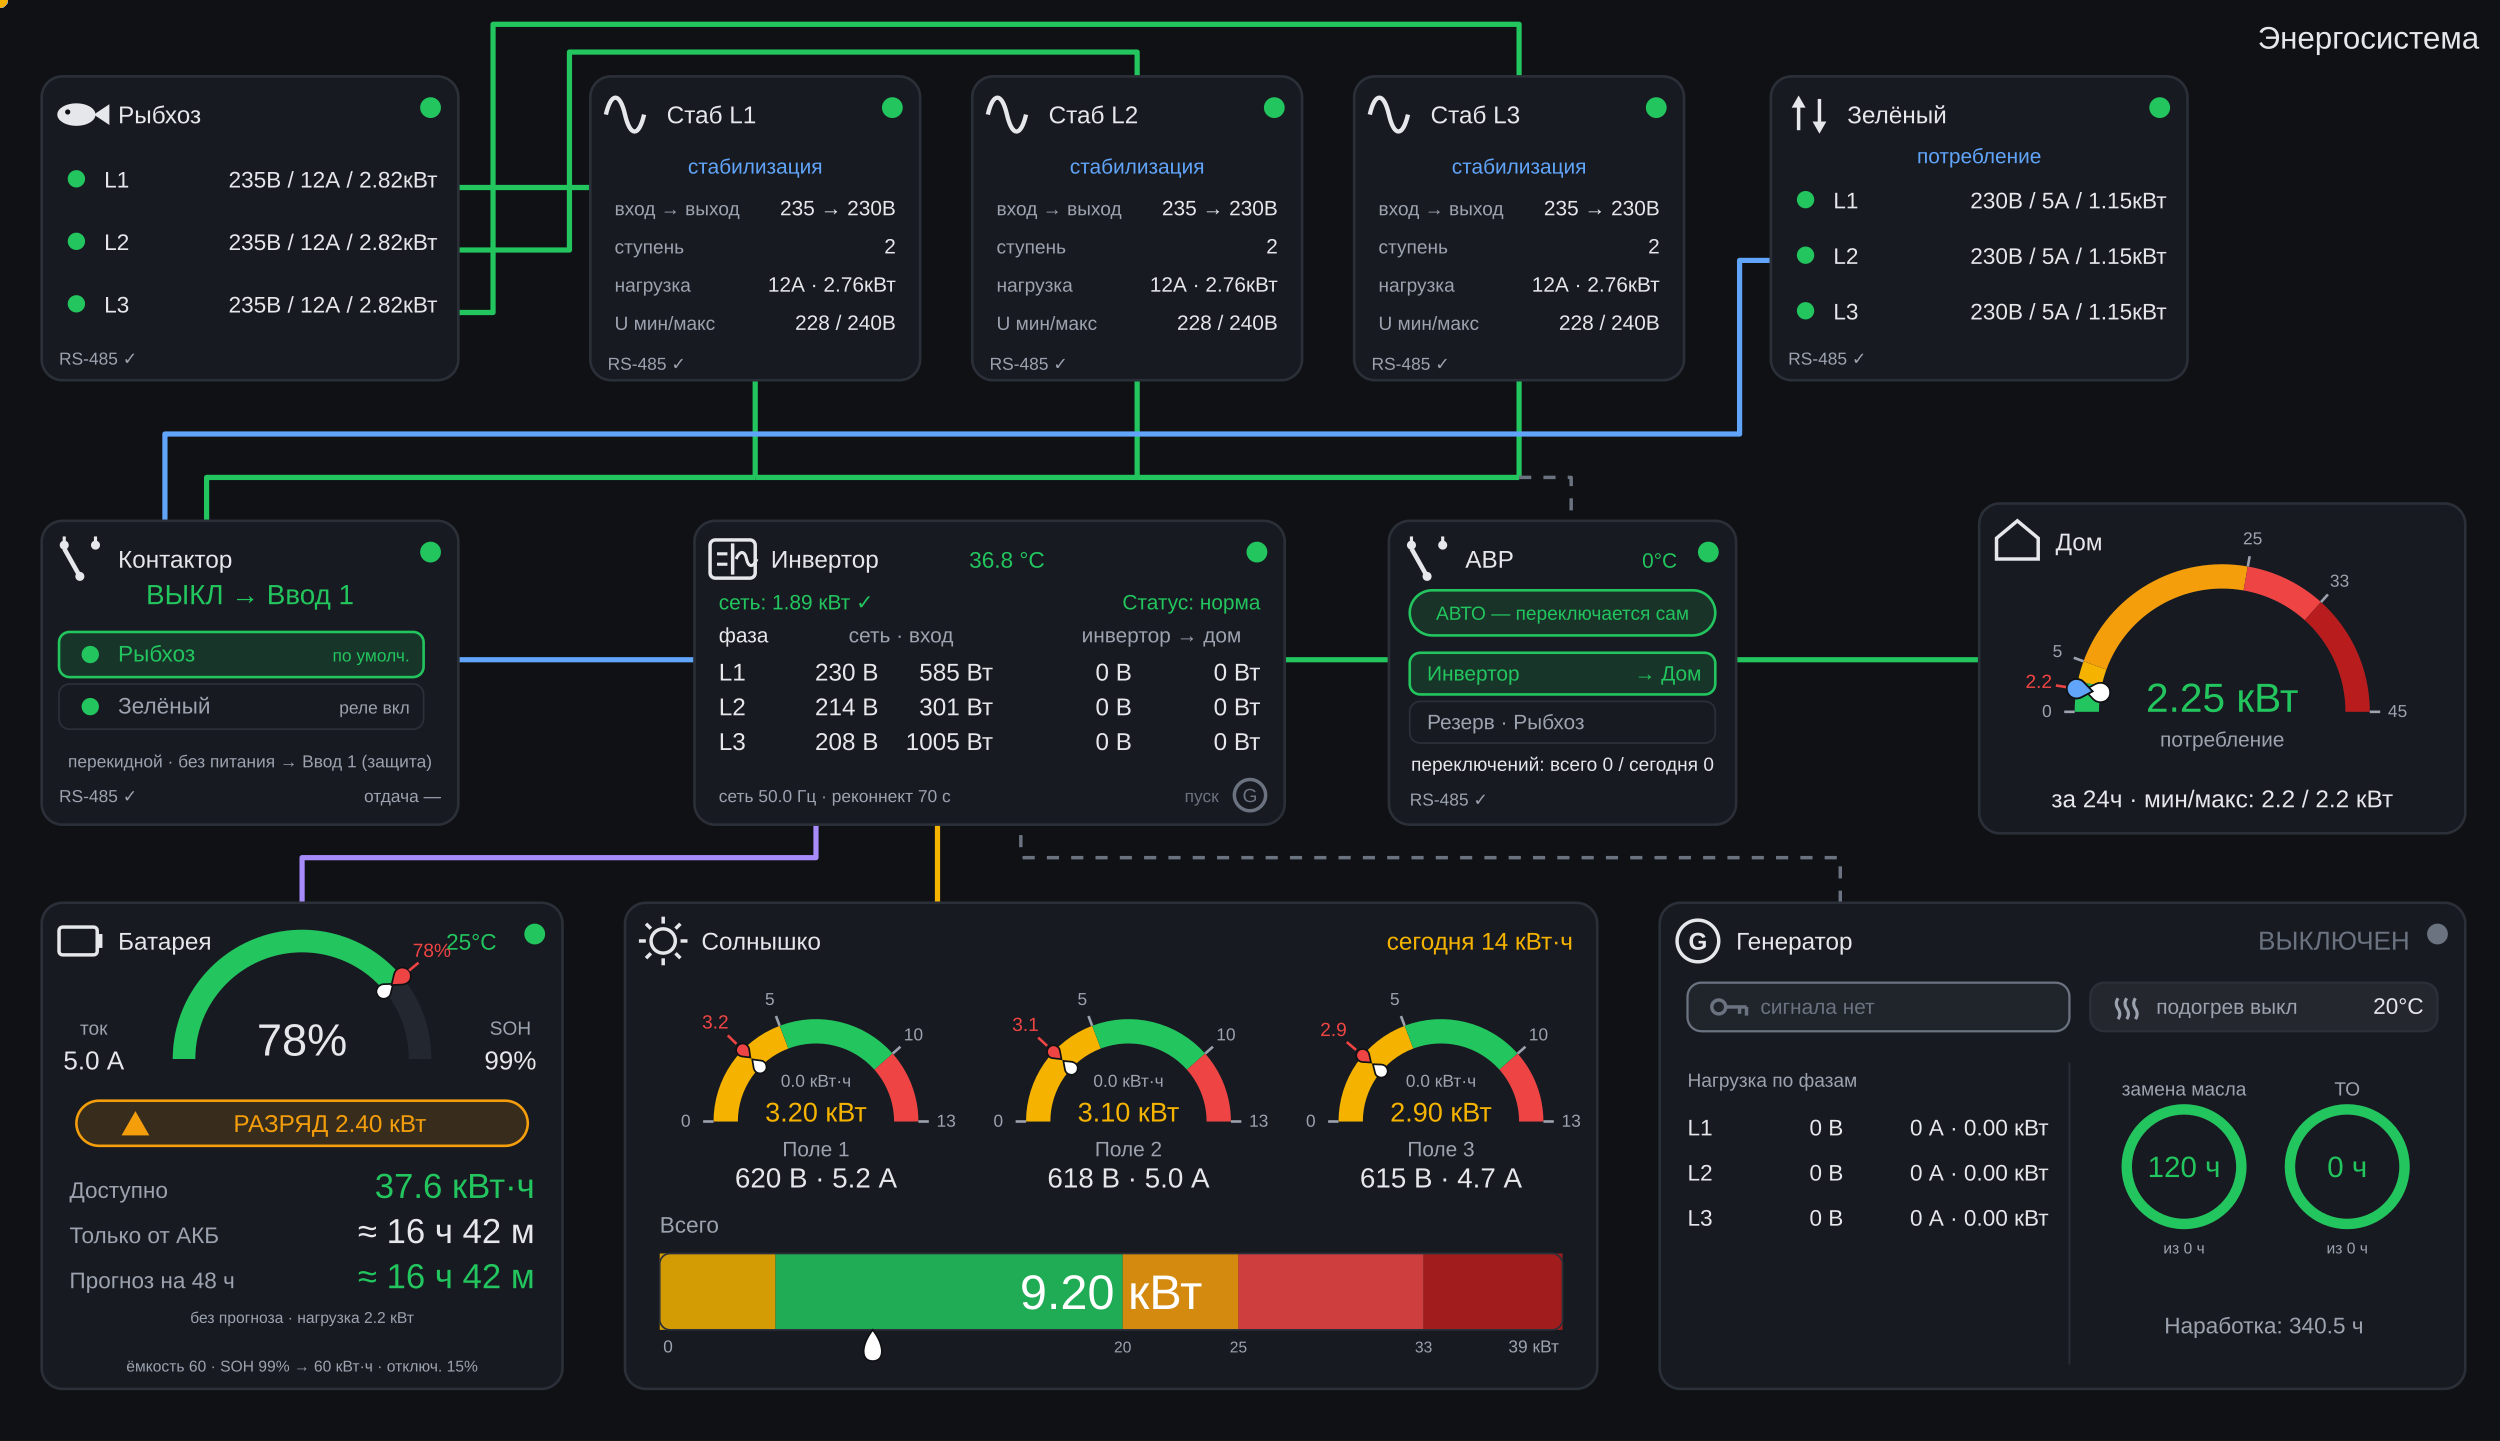
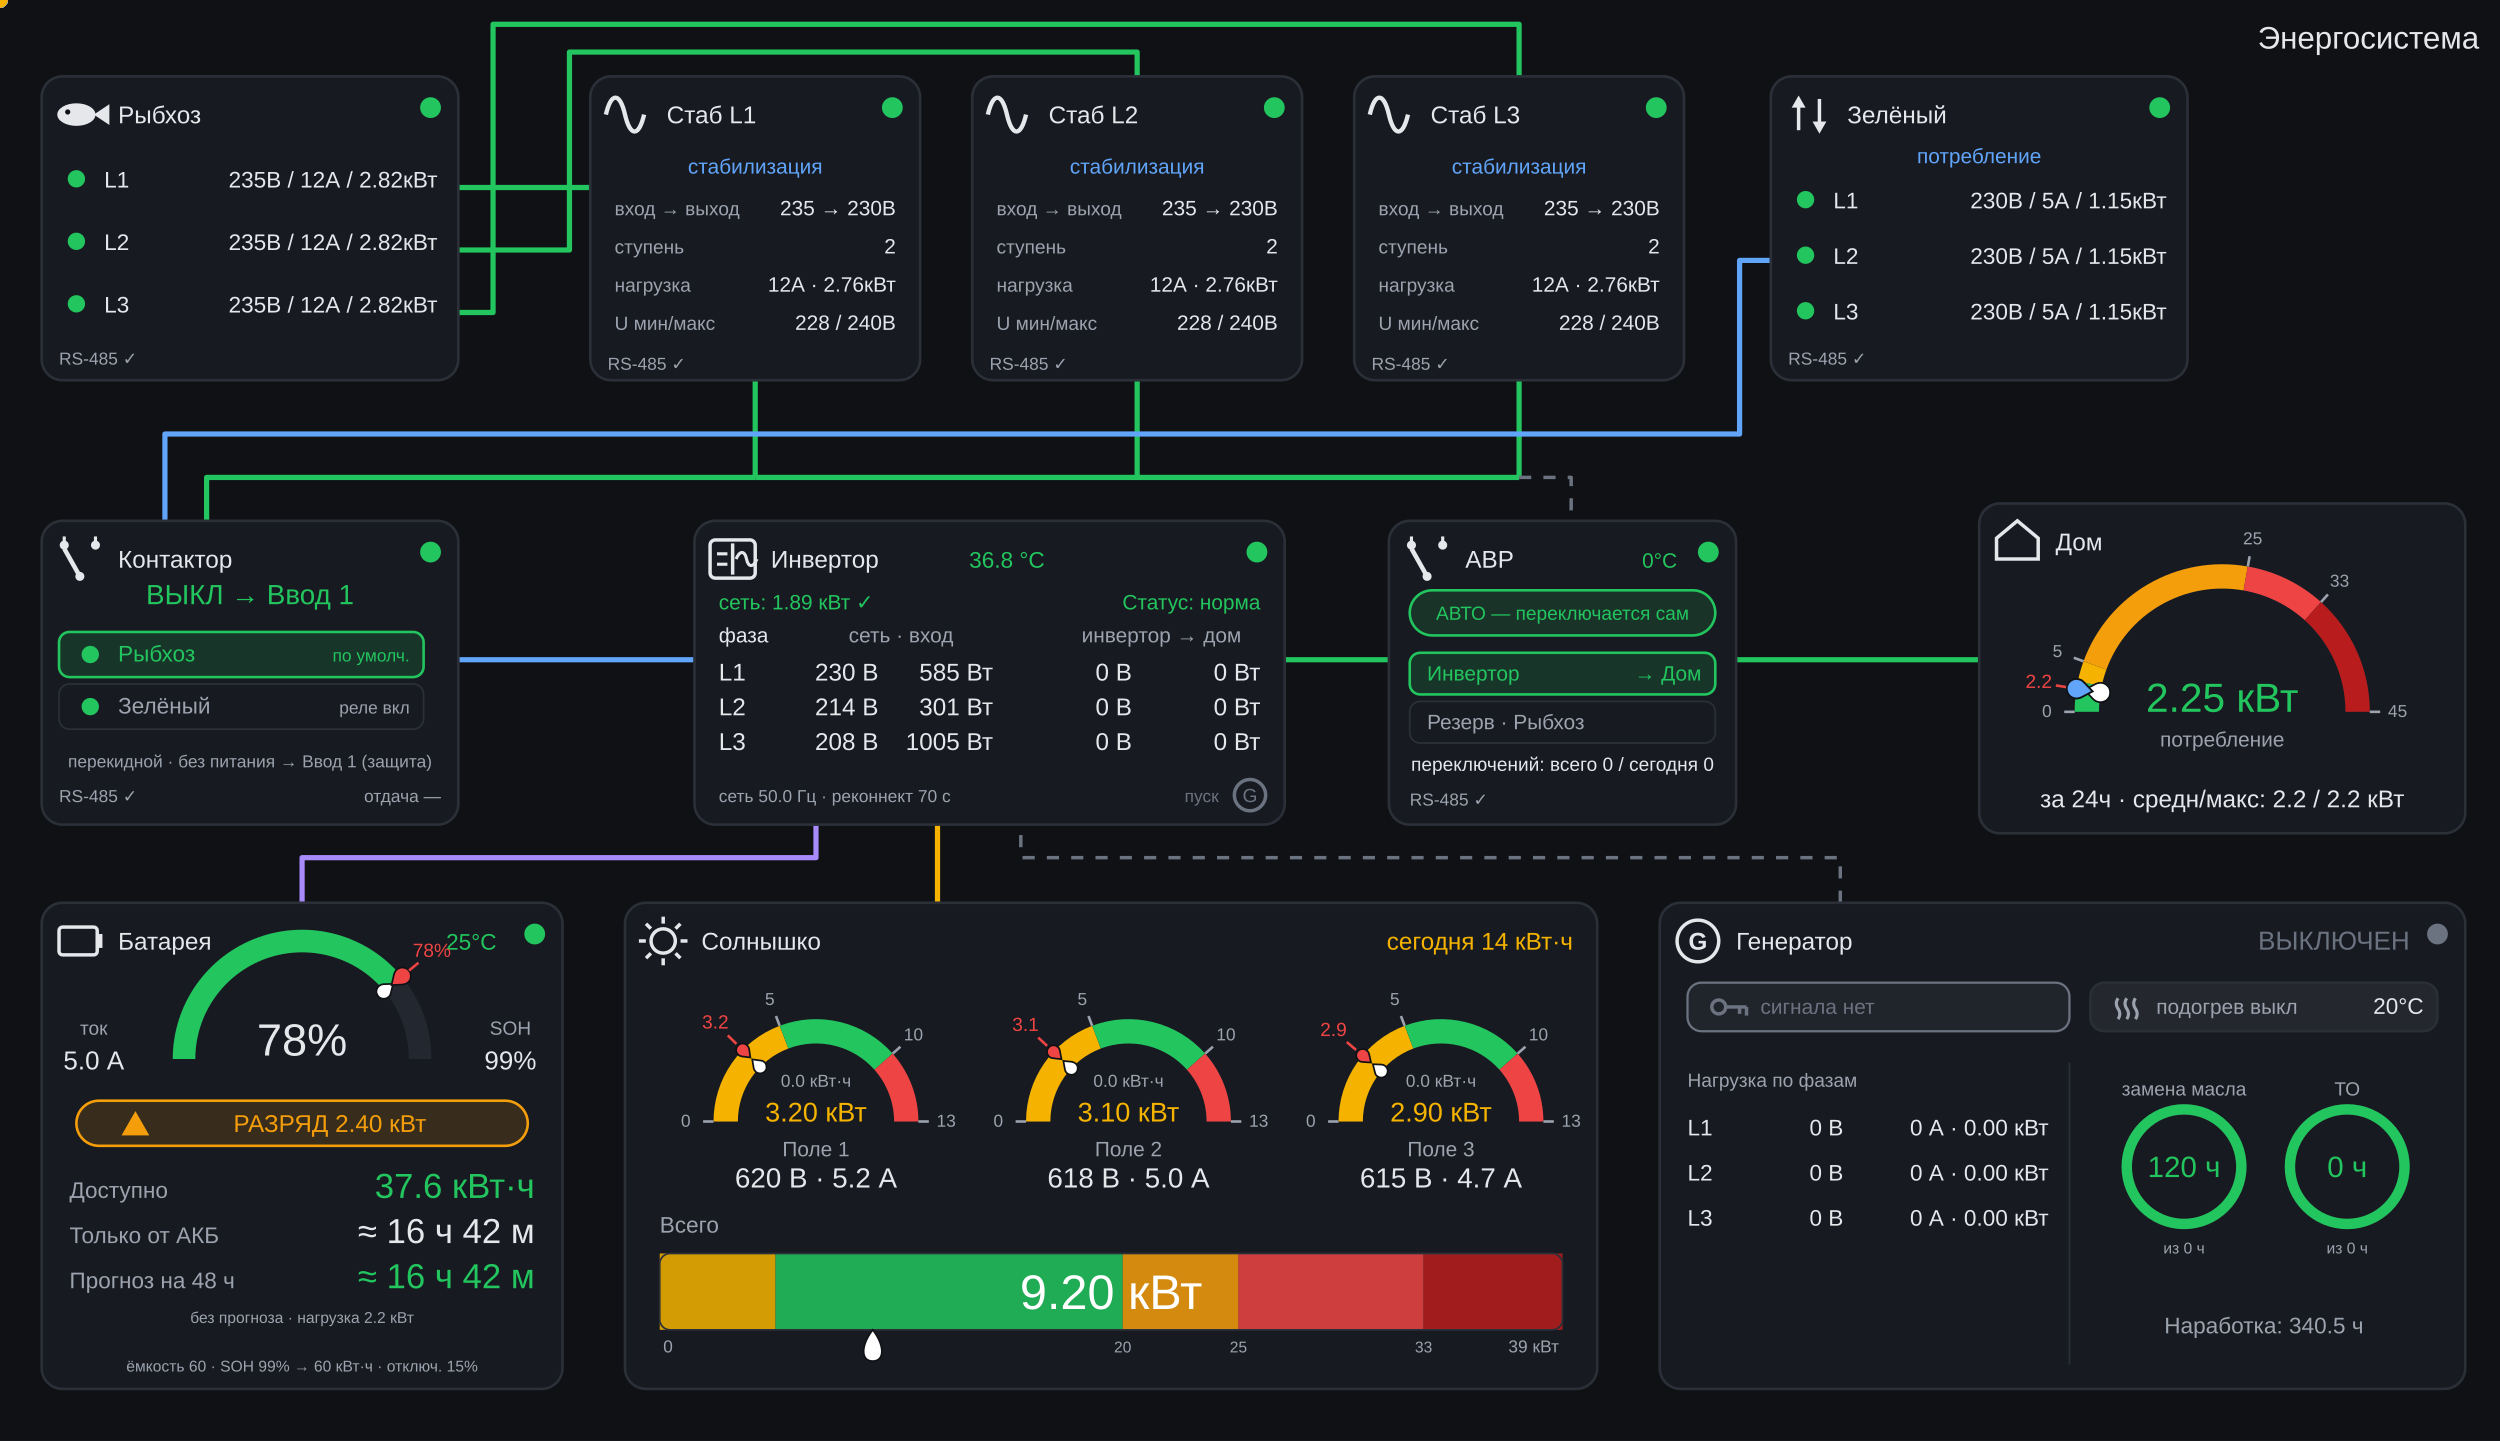
<svg xmlns="http://www.w3.org/2000/svg" viewBox="0 0 1440 830" font-family="Arial,Helvetica,sans-serif">
  <rect x="0" y="0" width="1440" height="830" fill="#0f1115" />
  <text x="1428" y="28" font-size="18" fill="#e5e7eb" text-anchor="end">Энергосистема</text>
  <polyline fill="none" stroke="#22c55e" stroke-width="3" stroke-linejoin="round" points="264,108 340,108 " />
  <circle r="4.5" fill="#22c55e">
    <animateMotion dur="1.46s" repeatCount="indefinite" begin="-0.00s" path="M 264,108 340,108" />
  </circle>
  <polyline fill="none" stroke="#22c55e" stroke-width="3" stroke-linejoin="round" points="264,144 328,144 328,30 655,30 655,44 " />
  <circle r="4.5" fill="#22c55e">
    <animateMotion dur="9.98s" repeatCount="indefinite" begin="-0.00s" path="M 264,144 328,144 328,30 655,30 655,44" />
  </circle>
  <circle r="4.5" fill="#22c55e">
    <animateMotion dur="9.98s" repeatCount="indefinite" begin="-2.00s" path="M 264,144 328,144 328,30 655,30 655,44" />
  </circle>
  <circle r="4.5" fill="#22c55e">
    <animateMotion dur="9.98s" repeatCount="indefinite" begin="-3.99s" path="M 264,144 328,144 328,30 655,30 655,44" />
  </circle>
  <circle r="4.5" fill="#22c55e">
    <animateMotion dur="9.98s" repeatCount="indefinite" begin="-5.99s" path="M 264,144 328,144 328,30 655,30 655,44" />
  </circle>
  <circle r="4.5" fill="#22c55e">
    <animateMotion dur="9.98s" repeatCount="indefinite" begin="-7.98s" path="M 264,144 328,144 328,30 655,30 655,44" />
  </circle>
  <polyline fill="none" stroke="#22c55e" stroke-width="3" stroke-linejoin="round" points="264,180 284,180 284,14 875,14 875,44 " />
  <circle r="4.5" fill="#22c55e">
    <animateMotion dur="15.52s" repeatCount="indefinite" begin="-0.00s" path="M 264,180 284,180 284,14 875,14 875,44" />
  </circle>
  <circle r="4.5" fill="#22c55e">
    <animateMotion dur="15.52s" repeatCount="indefinite" begin="-2.22s" path="M 264,180 284,180 284,14 875,14 875,44" />
  </circle>
  <circle r="4.5" fill="#22c55e">
    <animateMotion dur="15.52s" repeatCount="indefinite" begin="-4.43s" path="M 264,180 284,180 284,14 875,14 875,44" />
  </circle>
  <circle r="4.5" fill="#22c55e">
    <animateMotion dur="15.52s" repeatCount="indefinite" begin="-6.65s" path="M 264,180 284,180 284,14 875,14 875,44" />
  </circle>
  <circle r="4.5" fill="#22c55e">
    <animateMotion dur="15.52s" repeatCount="indefinite" begin="-8.87s" path="M 264,180 284,180 284,14 875,14 875,44" />
  </circle>
  <circle r="4.5" fill="#22c55e">
    <animateMotion dur="15.52s" repeatCount="indefinite" begin="-11.09s" path="M 264,180 284,180 284,14 875,14 875,44" />
  </circle>
  <circle r="4.5" fill="#22c55e">
    <animateMotion dur="15.52s" repeatCount="indefinite" begin="-13.30s" path="M 264,180 284,180 284,14 875,14 875,44" />
  </circle>
  <polyline fill="none" stroke="#22c55e" stroke-width="3" stroke-linejoin="round" points="435,219 435,275 " />
  <circle r="4.5" fill="#22c55e">
    <animateMotion dur="0.92s" repeatCount="indefinite" begin="-0.00s" path="M 435,219 435,275" />
  </circle>
  <polyline fill="none" stroke="#22c55e" stroke-width="3" stroke-linejoin="round" points="655,219 655,275 " />
  <circle r="4.5" fill="#22c55e">
    <animateMotion dur="0.92s" repeatCount="indefinite" begin="-0.00s" path="M 655,219 655,275" />
  </circle>
  <polyline fill="none" stroke="#22c55e" stroke-width="3" stroke-linejoin="round" points="875,219 875,275 " />
  <circle r="4.5" fill="#22c55e">
    <animateMotion dur="0.92s" repeatCount="indefinite" begin="-0.00s" path="M 875,219 875,275" />
  </circle>
  <polyline fill="none" stroke="#22c55e" stroke-width="3" stroke-linejoin="round" points="435,275 875,275 " />
  <polyline fill="none" stroke="#22c55e" stroke-width="3" stroke-linejoin="round" points="435,275 119,275 119,300 " />
  <circle r="4.5" fill="#22c55e">
    <animateMotion dur="5.59s" repeatCount="indefinite" begin="-0.00s" path="M 435,275 119,275 119,300" />
  </circle>
  <circle r="4.5" fill="#22c55e">
    <animateMotion dur="5.59s" repeatCount="indefinite" begin="-1.86s" path="M 435,275 119,275 119,300" />
  </circle>
  <circle r="4.5" fill="#22c55e">
    <animateMotion dur="5.59s" repeatCount="indefinite" begin="-3.73s" path="M 435,275 119,275 119,300" />
  </circle>
  <polyline fill="none" stroke="#6b7280" stroke-width="2" stroke-linejoin="round" stroke-dasharray="7 7" points="875,275 905,275 905,300 " />
  <polyline fill="none" stroke="#60a5fa" stroke-width="3" stroke-linejoin="round" points="1020,150 1002,150 1002,250 95,250 95,300 " />
  <circle r="4.5" fill="#60a5fa">
    <animateMotion dur="20.67s" repeatCount="indefinite" begin="-0.00s" path="M 1020,150 1002,150 1002,250 95,250 95,300" />
  </circle>
  <circle r="4.5" fill="#60a5fa">
    <animateMotion dur="20.67s" repeatCount="indefinite" begin="-2.07s" path="M 1020,150 1002,150 1002,250 95,250 95,300" />
  </circle>
  <circle r="4.5" fill="#60a5fa">
    <animateMotion dur="20.67s" repeatCount="indefinite" begin="-4.13s" path="M 1020,150 1002,150 1002,250 95,250 95,300" />
  </circle>
  <circle r="4.5" fill="#60a5fa">
    <animateMotion dur="20.67s" repeatCount="indefinite" begin="-6.20s" path="M 1020,150 1002,150 1002,250 95,250 95,300" />
  </circle>
  <circle r="4.5" fill="#60a5fa">
    <animateMotion dur="20.67s" repeatCount="indefinite" begin="-8.27s" path="M 1020,150 1002,150 1002,250 95,250 95,300" />
  </circle>
  <circle r="4.5" fill="#60a5fa">
    <animateMotion dur="20.67s" repeatCount="indefinite" begin="-10.34s" path="M 1020,150 1002,150 1002,250 95,250 95,300" />
  </circle>
  <circle r="4.5" fill="#60a5fa">
    <animateMotion dur="20.67s" repeatCount="indefinite" begin="-12.40s" path="M 1020,150 1002,150 1002,250 95,250 95,300" />
  </circle>
  <circle r="4.5" fill="#60a5fa">
    <animateMotion dur="20.67s" repeatCount="indefinite" begin="-14.47s" path="M 1020,150 1002,150 1002,250 95,250 95,300" />
  </circle>
  <circle r="4.5" fill="#60a5fa">
    <animateMotion dur="20.67s" repeatCount="indefinite" begin="-16.54s" path="M 1020,150 1002,150 1002,250 95,250 95,300" />
  </circle>
  <circle r="4.5" fill="#60a5fa">
    <animateMotion dur="20.67s" repeatCount="indefinite" begin="-18.61s" path="M 1020,150 1002,150 1002,250 95,250 95,300" />
  </circle>
  <polyline fill="none" stroke="#60a5fa" stroke-width="3" stroke-linejoin="round" points="264,380 400,380 " />
  <circle r="4.5" fill="#60a5fa">
    <animateMotion dur="2.62s" repeatCount="indefinite" begin="-0.00s" path="M 264,380 400,380" />
  </circle>
  <polyline fill="none" stroke="#22c55e" stroke-width="3" stroke-linejoin="round" points="740,380 800,380 " />
  <circle r="4.5" fill="#22c55e">
    <animateMotion dur="0.86s" repeatCount="indefinite" begin="-0.00s" path="M 740,380 800,380" />
  </circle>
  <polyline fill="none" stroke="#22c55e" stroke-width="3" stroke-linejoin="round" points="1000,380 1140,380 " />
  <circle r="4.5" fill="#22c55e">
    <animateMotion dur="2.30s" repeatCount="indefinite" begin="-0.00s" path="M 1000,380 1140,380" />
  </circle>
  <polyline fill="none" stroke="#a78bfa" stroke-width="3" stroke-linejoin="round" points="174,520 174,494 470,494 470,475 " />
  <circle r="4.5" fill="#a78bfa">
    <animateMotion dur="6.13s" repeatCount="indefinite" begin="-0.00s" path="M 174,520 174,494 470,494 470,475" />
  </circle>
  <circle r="4.5" fill="#a78bfa">
    <animateMotion dur="6.13s" repeatCount="indefinite" begin="-2.04s" path="M 174,520 174,494 470,494 470,475" />
  </circle>
  <circle r="4.5" fill="#a78bfa">
    <animateMotion dur="6.13s" repeatCount="indefinite" begin="-4.09s" path="M 174,520 174,494 470,494 470,475" />
  </circle>
  <polyline fill="none" stroke="#f5b300" stroke-width="3" stroke-linejoin="round" points="540,520 540,475 " />
  <circle r="4.5" fill="#f5b300">
    <animateMotion dur="0.39s" repeatCount="indefinite" begin="-0.00s" path="M 540,520 540,475" />
  </circle>
  <polyline fill="none" stroke="#6b7280" stroke-width="2" stroke-linejoin="round" stroke-dasharray="7 7" points="1060,520 1060,494 588,494 588,475 " />
  <rect x="24" y="44" width="240" height="175" rx="12" fill="#171a20" stroke="#2b2f38" stroke-width="1.5" />
  <g fill="#e5e7eb">
    <ellipse cx="44" cy="66" rx="11" ry="6.5" />
    <polygon points="54,66 63,60 63,72" />
  </g>
  <circle cx="39" cy="64.5" r="1.5" fill="#0f1115" />
  <text x="68" y="71" font-size="14" fill="#e5e7eb" text-anchor="start">Рыбхоз</text>
  <circle cx="248" cy="62" r="6" fill="#22c55e" />
  <circle cx="44" cy="103" r="5" fill="#22c55e" />
  <text x="60" y="108" font-size="13" fill="#e5e7eb" text-anchor="start">L1</text>
  <text x="252" y="108" font-size="13" fill="#e5e7eb" text-anchor="end">235В / 12А / 2.82кВт</text>
  <circle cx="44" cy="139" r="5" fill="#22c55e" />
  <text x="60" y="144" font-size="13" fill="#e5e7eb" text-anchor="start">L2</text>
  <text x="252" y="144" font-size="13" fill="#e5e7eb" text-anchor="end">235В / 12А / 2.82кВт</text>
  <circle cx="44" cy="175" r="5" fill="#22c55e" />
  <text x="60" y="180" font-size="13" fill="#e5e7eb" text-anchor="start">L3</text>
  <text x="252" y="180" font-size="13" fill="#e5e7eb" text-anchor="end">235В / 12А / 2.82кВт</text>
  <text x="34" y="210" font-size="10" fill="#9ca3af" text-anchor="start">RS-485 ✓</text>
  <rect x="340" y="44" width="190" height="175" rx="12" fill="#171a20" stroke="#2b2f38" stroke-width="1.5" />
  <path d="M 349 66 c 3,-13 8,-13 11,0 c 3,13 8,13 11,0" fill="none" stroke="#e5e7eb" stroke-width="2.5" />
  <text x="384" y="71" font-size="14" fill="#e5e7eb" text-anchor="start">Стаб L1</text>
  <circle cx="514" cy="62" r="6" fill="#22c55e" />
  <text x="350" y="213" font-size="10" fill="#9ca3af" text-anchor="start">RS-485 ✓</text>
  <text x="435" y="100" font-size="12" fill="#60a5fa" text-anchor="middle">стабилизация</text>
  <text x="354" y="124" font-size="11" fill="#9ca3af" text-anchor="start">вход → выход</text>
  <text x="516" y="124" font-size="12" fill="#e5e7eb" text-anchor="end">235 → 230В</text>
  <text x="354" y="146" font-size="11" fill="#9ca3af" text-anchor="start">ступень</text>
  <text x="516" y="146" font-size="12" fill="#e5e7eb" text-anchor="end">2</text>
  <text x="354" y="168" font-size="11" fill="#9ca3af" text-anchor="start">нагрузка</text>
  <text x="516" y="168" font-size="12" fill="#e5e7eb" text-anchor="end">12А · 2.76кВт</text>
  <text x="354" y="190" font-size="11" fill="#9ca3af" text-anchor="start">U мин/макс</text>
  <text x="516" y="190" font-size="12" fill="#e5e7eb" text-anchor="end">228 / 240В</text>
  <rect x="560" y="44" width="190" height="175" rx="12" fill="#171a20" stroke="#2b2f38" stroke-width="1.5" />
  <path d="M 569 66 c 3,-13 8,-13 11,0 c 3,13 8,13 11,0" fill="none" stroke="#e5e7eb" stroke-width="2.5" />
  <text x="604" y="71" font-size="14" fill="#e5e7eb" text-anchor="start">Стаб L2</text>
  <circle cx="734" cy="62" r="6" fill="#22c55e" />
  <text x="570" y="213" font-size="10" fill="#9ca3af" text-anchor="start">RS-485 ✓</text>
  <text x="655" y="100" font-size="12" fill="#60a5fa" text-anchor="middle">стабилизация</text>
  <text x="574" y="124" font-size="11" fill="#9ca3af" text-anchor="start">вход → выход</text>
  <text x="736" y="124" font-size="12" fill="#e5e7eb" text-anchor="end">235 → 230В</text>
  <text x="574" y="146" font-size="11" fill="#9ca3af" text-anchor="start">ступень</text>
  <text x="736" y="146" font-size="12" fill="#e5e7eb" text-anchor="end">2</text>
  <text x="574" y="168" font-size="11" fill="#9ca3af" text-anchor="start">нагрузка</text>
  <text x="736" y="168" font-size="12" fill="#e5e7eb" text-anchor="end">12А · 2.76кВт</text>
  <text x="574" y="190" font-size="11" fill="#9ca3af" text-anchor="start">U мин/макс</text>
  <text x="736" y="190" font-size="12" fill="#e5e7eb" text-anchor="end">228 / 240В</text>
  <rect x="780" y="44" width="190" height="175" rx="12" fill="#171a20" stroke="#2b2f38" stroke-width="1.5" />
  <path d="M 789 66 c 3,-13 8,-13 11,0 c 3,13 8,13 11,0" fill="none" stroke="#e5e7eb" stroke-width="2.5" />
  <text x="824" y="71" font-size="14" fill="#e5e7eb" text-anchor="start">Стаб L3</text>
  <circle cx="954" cy="62" r="6" fill="#22c55e" />
  <text x="790" y="213" font-size="10" fill="#9ca3af" text-anchor="start">RS-485 ✓</text>
  <text x="875" y="100" font-size="12" fill="#60a5fa" text-anchor="middle">стабилизация</text>
  <text x="794" y="124" font-size="11" fill="#9ca3af" text-anchor="start">вход → выход</text>
  <text x="956" y="124" font-size="12" fill="#e5e7eb" text-anchor="end">235 → 230В</text>
  <text x="794" y="146" font-size="11" fill="#9ca3af" text-anchor="start">ступень</text>
  <text x="956" y="146" font-size="12" fill="#e5e7eb" text-anchor="end">2</text>
  <text x="794" y="168" font-size="11" fill="#9ca3af" text-anchor="start">нагрузка</text>
  <text x="956" y="168" font-size="12" fill="#e5e7eb" text-anchor="end">12А · 2.76кВт</text>
  <text x="794" y="190" font-size="11" fill="#9ca3af" text-anchor="start">U мин/макс</text>
  <text x="956" y="190" font-size="12" fill="#e5e7eb" text-anchor="end">228 / 240В</text>
  <rect x="1020" y="44" width="240" height="175" rx="12" fill="#171a20" stroke="#2b2f38" stroke-width="1.5" />
  <line x1="1036" y1="75" x2="1036" y2="60" stroke="#e5e7eb" stroke-width="2" />
  <polygon points="1036,55 1032,62 1040,62" fill="#e5e7eb" />
  <line x1="1048" y1="57" x2="1048" y2="72" stroke="#e5e7eb" stroke-width="2" />
  <polygon points="1048,77 1052,70 1044,70" fill="#e5e7eb" />
  <text x="1064" y="71" font-size="14" fill="#e5e7eb" text-anchor="start">Зелёный</text>
  <circle cx="1244" cy="62" r="6" fill="#22c55e" />
  <text x="1140" y="94" font-size="12" fill="#60a5fa" text-anchor="middle">потребление</text>
  <circle cx="1040" cy="115" r="5" fill="#22c55e" />
  <text x="1056" y="120" font-size="13" fill="#e5e7eb" text-anchor="start">L1</text>
  <text x="1248" y="120" font-size="13" fill="#e5e7eb" text-anchor="end">230В / 5А / 1.15кВт</text>
  <circle cx="1040" cy="147" r="5" fill="#22c55e" />
  <text x="1056" y="152" font-size="13" fill="#e5e7eb" text-anchor="start">L2</text>
  <text x="1248" y="152" font-size="13" fill="#e5e7eb" text-anchor="end">230В / 5А / 1.15кВт</text>
  <circle cx="1040" cy="179" r="5" fill="#22c55e" />
  <text x="1056" y="184" font-size="13" fill="#e5e7eb" text-anchor="start">L3</text>
  <text x="1248" y="184" font-size="13" fill="#e5e7eb" text-anchor="end">230В / 5А / 1.15кВт</text>
  <text x="1030" y="210" font-size="10" fill="#9ca3af" text-anchor="start">RS-485 ✓</text>
  <rect x="24" y="300" width="240" height="175" rx="12" fill="#171a20" stroke="#2b2f38" stroke-width="1.5" />
  <circle cx="37" cy="314" r="2.6" fill="#e5e7eb" />
  <circle cx="55" cy="314" r="2.6" fill="#e5e7eb" />
  <circle cx="46" cy="332" r="2.6" fill="#e5e7eb" />
  <line x1="37" y1="314" x2="37" y2="309" stroke="#e5e7eb" stroke-width="1.8" />
  <line x1="55" y1="314" x2="55" y2="309" stroke="#e5e7eb" stroke-width="1.8" />
  <line x1="46" y1="332" x2="37" y2="316" stroke="#e5e7eb" stroke-width="2.6" />
  <text x="68" y="327" font-size="14" fill="#e5e7eb" text-anchor="start">Контактор</text>
  <circle cx="248" cy="318" r="6" fill="#22c55e" />
  <text x="144" y="348" font-size="16" fill="#22c55e" text-anchor="middle">ВЫКЛ → Ввод 1</text>
  <rect x="34" y="364" width="210" height="26" rx="6" fill="#22c55e" fill-opacity="0.16" stroke="#22c55e" stroke-width="1.5" />
  <circle cx="52" cy="377" r="5" fill="#22c55e" />
  <text x="68" y="381" font-size="13" fill="#22c55e" text-anchor="start">Рыбхоз</text>
  <text x="236" y="381" font-size="10" fill="#22c55e" text-anchor="end">по умолч.</text>
  <rect x="34" y="394" width="210" height="26" rx="6" fill="none" stroke="#2b2f38" stroke-width="1" />
  <circle cx="52" cy="407" r="5" fill="#22c55e" />
  <text x="68" y="411" font-size="13" fill="#9ca3af" text-anchor="start">Зелёный</text>
  <text x="236" y="411" font-size="10" fill="#9ca3af" text-anchor="end">реле вкл</text>
  <text x="144" y="442" font-size="10" fill="#9ca3af" text-anchor="middle">перекидной · без питания → Ввод 1 (защита)</text>
  <text x="34" y="462" font-size="10" fill="#9ca3af" text-anchor="start">RS-485 ✓</text>
  <text x="254" y="462" font-size="10" fill="#9ca3af" text-anchor="end">отдача —</text>
  <rect x="400" y="300" width="340" height="175" rx="12" fill="#171a20" stroke="#2b2f38" stroke-width="1.5" />
  <rect x="409" y="311" width="26" height="22" rx="3" fill="none" stroke="#e5e7eb" stroke-width="2" />
  <line x1="422" y1="313" x2="422" y2="331" stroke="#e5e7eb" stroke-width="2" />
  <path d="M 424 322 c 2,-5 5,-5 6,0 c 1,5 4,5 6,0" fill="none" stroke="#e5e7eb" stroke-width="1.8" />
  <line x1="413" y1="319" x2="419" y2="319" stroke="#e5e7eb" stroke-width="1.8" />
  <line x1="413" y1="325" x2="419" y2="325" stroke="#e5e7eb" stroke-width="1.8" />
  <text x="444" y="327" font-size="14" fill="#e5e7eb" text-anchor="start">Инвертор</text>
  <circle cx="724" cy="318" r="6" fill="#22c55e" />
  <text x="580" y="327" font-size="13" fill="#22c55e" text-anchor="middle">36.8 °C</text>
  <text x="414" y="351" font-size="12" fill="#22c55e" text-anchor="start">сеть: 1.89 кВт ✓</text>
  <text x="726" y="351" font-size="12" fill="#22c55e" text-anchor="end">Статус: норма</text>
  <text x="414" y="370" font-size="12" fill="#e5e7eb" text-anchor="start">фаза</text>
  <text x="519" y="370" font-size="12" fill="#9ca3af" text-anchor="middle">сеть · вход</text>
  <text x="669" y="370" font-size="12" fill="#9ca3af" text-anchor="middle">инвертор → дом</text>
  <text x="414" y="392" font-size="14" fill="#e5e7eb" text-anchor="start">L1</text>
  <text x="506" y="392" font-size="14" fill="#e5e7eb" text-anchor="end">230 В</text>
  <text x="572" y="392" font-size="14" fill="#e5e7eb" text-anchor="end">585 Вт</text>
  <text x="652" y="392" font-size="14" fill="#e5e7eb" text-anchor="end">0 В</text>
  <text x="726" y="392" font-size="14" fill="#e5e7eb" text-anchor="end">0 Вт</text>
  <text x="414" y="412" font-size="14" fill="#e5e7eb" text-anchor="start">L2</text>
  <text x="506" y="412" font-size="14" fill="#e5e7eb" text-anchor="end">214 В</text>
  <text x="572" y="412" font-size="14" fill="#e5e7eb" text-anchor="end">301 Вт</text>
  <text x="652" y="412" font-size="14" fill="#e5e7eb" text-anchor="end">0 В</text>
  <text x="726" y="412" font-size="14" fill="#e5e7eb" text-anchor="end">0 Вт</text>
  <text x="414" y="432" font-size="14" fill="#e5e7eb" text-anchor="start">L3</text>
  <text x="506" y="432" font-size="14" fill="#e5e7eb" text-anchor="end">208 В</text>
  <text x="572" y="432" font-size="14" fill="#e5e7eb" text-anchor="end">1005 Вт</text>
  <text x="652" y="432" font-size="14" fill="#e5e7eb" text-anchor="end">0 В</text>
  <text x="726" y="432" font-size="14" fill="#e5e7eb" text-anchor="end">0 Вт</text>
  <text x="414" y="462" font-size="10" fill="#9ca3af" text-anchor="start">сеть 50.0 Гц · реконнект 70 с</text>
  <text x="702" y="462" font-size="10" fill="#6b7280" text-anchor="end">пуск</text>
  <circle cx="720" cy="458" r="9" fill="none" stroke="#6b7280" stroke-width="2" />
  <text x="720" y="462" font-size="11" fill="#6b7280" text-anchor="middle">G</text>
  <rect x="800" y="300" width="200" height="175" rx="12" fill="#171a20" stroke="#2b2f38" stroke-width="1.5" />
  <circle cx="813" cy="314" r="2.6" fill="#e5e7eb" />
  <circle cx="831" cy="314" r="2.6" fill="#e5e7eb" />
  <circle cx="822" cy="332" r="2.6" fill="#e5e7eb" />
  <line x1="813" y1="314" x2="813" y2="309" stroke="#e5e7eb" stroke-width="1.8" />
  <line x1="831" y1="314" x2="831" y2="309" stroke="#e5e7eb" stroke-width="1.8" />
  <line x1="822" y1="332" x2="813" y2="316" stroke="#e5e7eb" stroke-width="2.6" />
  <text x="844" y="327" font-size="14" fill="#e5e7eb" text-anchor="start">АВР</text>
  <circle cx="984" cy="318" r="6" fill="#22c55e" />
  <text x="966" y="327" font-size="12" fill="#22c55e" text-anchor="end">0°C</text>
  <rect x="812" y="340" width="176" height="26" rx="13" fill="#22c55e" fill-opacity="0.15" stroke="#22c55e" stroke-width="1.5" />
  <text x="900" y="357" font-size="11" fill="#22c55e" text-anchor="middle">АВТО — переключается сам</text>
  <rect x="812" y="376" width="176" height="24" rx="6" fill="#22c55e" fill-opacity="0.16" stroke="#22c55e" stroke-width="1.5" />
  <text x="822" y="392" font-size="12" fill="#22c55e" text-anchor="start">Инвертор</text>
  <text x="980" y="392" font-size="12" fill="#22c55e" text-anchor="end">→ Дом</text>
  <rect x="812" y="404" width="176" height="24" rx="6" fill="none" stroke="#2b2f38" stroke-width="1" />
  <text x="822" y="420" font-size="12" fill="#9ca3af" text-anchor="start">Резерв · Рыбхоз</text>
  <text x="900" y="444" font-size="11" fill="#e5e7eb" text-anchor="middle">переключений: всего 0 / сегодня 0</text>
  <text x="812" y="464" font-size="10" fill="#9ca3af" text-anchor="start">RS-485 ✓</text>
  <rect x="1140" y="290" width="280" height="190" rx="12" fill="#171a20" stroke="#2b2f38" stroke-width="1.5" />
  <path d="M 1150 322 L 1150 310 L 1162 300 L 1174 310 L 1174 322 Z" fill="none" stroke="#e5e7eb" stroke-width="2" />
  <text x="1184" y="317" font-size="14" fill="#e5e7eb" text-anchor="start">Дом</text>
  <path fill="none" stroke="#23272f" stroke-width="14" stroke-linecap="butt" d="M 1202.0 410.0 A 78 78 0 0 1 1358.0 410.0" />
  <path fill="none" stroke="#22c55e" stroke-width="14" stroke-linecap="butt" d="M 1202.0 410.0 A 78 78 0 0 1 1203.7 393.8" />
  <path fill="none" stroke="#f5b300" stroke-width="14" stroke-linecap="butt" d="M 1203.7 393.8 A 78 78 0 0 1 1206.7 383.3" />
  <path fill="none" stroke="#f59e0b" stroke-width="14" stroke-linecap="butt" d="M 1206.7 383.3 A 78 78 0 0 1 1293.5 333.2" />
  <path fill="none" stroke="#ef4444" stroke-width="14" stroke-linecap="butt" d="M 1293.5 333.2 A 78 78 0 0 1 1332.2 352.0" />
  <path fill="none" stroke="#b91c1c" stroke-width="14" stroke-linecap="butt" d="M 1332.2 352.0 A 78 78 0 0 1 1358.0 410.0" />
  <path d="M 1200.6,397.4 L 1207.2,393.9 L 1208.7,393.4 L 1210.3,393.3 L 1211.8,393.6 L 1213.1,394.3 L 1214.3,395.4 L 1215.1,396.7 L 1215.4,398.2 L 1215.4,399.8 L 1215.0,401.3 L 1214.1,402.6 L 1213.0,403.6 L 1211.6,404.2 L 1210.0,404.5 L 1208.5,404.3 L 1207.1,403.8 L 1205.8,402.8 Z" fill="#ffffff" stroke="#0f1115" stroke-width="1" />
  <text x="1280" y="410" font-size="23.4" fill="#22c55e" text-anchor="middle">2.25 кВт</text>
  <text x="1280" y="430" font-size="12" fill="#9ca3af" text-anchor="middle">потребление</text>
  <polyline fill="none" stroke="#9ca3af" stroke-width="1.5" stroke-linejoin="round" points="1195,410 1189,410 " />
  <text x="1179" y="413" font-size="10" fill="#9ca3af" text-anchor="middle">0</text>
  <polyline fill="none" stroke="#9ca3af" stroke-width="1.5" stroke-linejoin="round" points="1200.126,380.928 1194.488,378.876 " />
  <text x="1185.091" y="378.456" font-size="10" fill="#9ca3af" text-anchor="middle">5</text>
  <polyline fill="none" stroke="#9ca3af" stroke-width="1.5" stroke-linejoin="round" points="1294.76,326.291 1295.802,320.382 " />
  <text x="1297.538" y="313.534" font-size="10" fill="#9ca3af" text-anchor="middle">25</text>
  <polyline fill="none" stroke="#9ca3af" stroke-width="1.5" stroke-linejoin="round" points="1336.876,346.833 1340.891,342.374 " />
  <text x="1347.582" y="337.942" font-size="10" fill="#9ca3af" text-anchor="middle">33</text>
  <polyline fill="none" stroke="#9ca3af" stroke-width="1.5" stroke-linejoin="round" points="1365,410 1371,410 " />
  <text x="1381" y="413" font-size="10" fill="#9ca3af" text-anchor="middle">45</text>
  <path d="M 1205.3,398.2 L 1198.7,401.7 L 1197.2,402.2 L 1195.7,402.3 L 1194.2,402.0 L 1192.8,401.3 L 1191.7,400.2 L 1190.9,398.9 L 1190.5,397.4 L 1190.5,395.8 L 1191.0,394.3 L 1191.8,393.0 L 1193.0,392.0 L 1194.4,391.3 L 1195.9,391.1 L 1197.4,391.3 L 1198.9,391.8 L 1200.1,392.8 Z" fill="#ef4444" stroke="#0f1115" stroke-width="1" />
  <polyline fill="none" stroke="#ef4444" stroke-width="1.5" stroke-linejoin="round" points="1191.108,395.921 1184.194,394.826 " />
  <text x="1174.317" y="396.262" font-size="11" fill="#ef4444" text-anchor="middle">2.2</text>
  <path d="M 1205.3,398.2 L 1198.7,401.7 L 1197.2,402.2 L 1195.7,402.3 L 1194.2,402.0 L 1192.8,401.3 L 1191.7,400.2 L 1190.9,398.9 L 1190.5,397.4 L 1190.5,395.8 L 1191.0,394.3 L 1191.8,393.0 L 1193.0,392.0 L 1194.4,391.3 L 1195.9,391.1 L 1197.4,391.3 L 1198.9,391.8 L 1200.1,392.8 Z" fill="#60a5fa" stroke="#0f1115" stroke-width="1" />
-   <text x="1280" y="465" font-size="14" fill="#e5e7eb" text-anchor="middle">за 24ч · мин/макс: 2.2 / 2.2 кВт</text>
+   <text x="1280" y="465" font-size="14" fill="#e5e7eb" text-anchor="middle">за 24ч · средн/макс: 2.2 / 2.2 кВт</text>
  <rect x="24" y="520" width="300" height="280" rx="12" fill="#171a20" stroke="#2b2f38" stroke-width="1.5" />
  <rect x="34" y="534" width="22" height="16" rx="2" fill="none" stroke="#e5e7eb" stroke-width="2" />
  <rect x="56" y="538" width="3" height="8" fill="#e5e7eb" />
  <text x="68" y="547" font-size="14" fill="#e5e7eb" text-anchor="start">Батарея</text>
  <circle cx="308" cy="538" r="6" fill="#22c55e" />
  <text x="286" y="547" font-size="13" fill="#22c55e" text-anchor="end">25°C</text>
  <path fill="none" stroke="#23272f" stroke-width="13" stroke-linecap="butt" d="M 106.0 610.0 A 68 68 0 0 1 242.0 610.0" />
  <path fill="none" stroke="#22c55e" stroke-width="13" stroke-linecap="butt" d="M 106.0 610.0 A 68 68 0 0 1 226.4 566.7" />
  <path d="M 226.4,566.7 L 225.1,572.1 L 224.7,573.2 L 224.0,574.1 L 223.0,574.8 L 221.9,575.2 L 220.8,575.3 L 219.7,575.1 L 218.6,574.6 L 217.8,573.8 L 217.2,572.8 L 216.8,571.7 L 216.8,570.5 L 217.2,569.4 L 217.8,568.4 L 218.6,567.7 L 219.7,567.1 L 220.8,566.9 Z" fill="#ffffff" stroke="#0f1115" stroke-width="1" />
  <path d="M 225.5,567.4 L 227.0,561.0 L 227.5,559.8 L 228.3,558.7 L 229.4,557.9 L 230.7,557.4 L 232.0,557.3 L 233.4,557.6 L 234.6,558.2 L 235.6,559.1 L 236.3,560.2 L 236.6,561.5 L 236.6,562.9 L 236.3,564.2 L 235.6,565.3 L 234.6,566.2 L 233.3,566.8 L 232.0,567.1 Z" fill="#ef4444" stroke="#0f1115" stroke-width="1" />
  <polyline fill="none" stroke="#ef4444" stroke-width="1.5" stroke-linejoin="round" points="235.641,559.006 241.035,554.544 " />
  <text x="248.74" y="551.17" font-size="11" fill="#ef4444" text-anchor="middle">78%</text>
  <text x="174" y="608" font-size="26" fill="#e5e7eb" text-anchor="middle">78%</text>
  <text x="54" y="596" font-size="11" fill="#9ca3af" text-anchor="middle">ток</text>
  <text x="54" y="616" font-size="15" fill="#e5e7eb" text-anchor="middle">5.0 А</text>
  <text x="294" y="596" font-size="11" fill="#9ca3af" text-anchor="middle">SOH</text>
  <text x="294" y="616" font-size="15" fill="#e5e7eb" text-anchor="middle">99%</text>
  <rect x="44" y="634" width="260" height="26" rx="13" fill="#f59e0b" fill-opacity="0.15" stroke="#f59e0b" stroke-width="1.5" />
  <polygon points="70,654 78,640 86,654" fill="#f59e0b" />
  <text x="190" y="652" font-size="14" fill="#f59e0b" text-anchor="middle">РАЗРЯД 2.40 кВт</text>
  <text x="40" y="690" font-size="13" fill="#9ca3af" text-anchor="start">Доступно</text>
  <text x="308" y="690" font-size="20" fill="#22c55e" text-anchor="end">37.6 кВт·ч</text>
  <text x="40" y="716" font-size="13" fill="#9ca3af" text-anchor="start">Только от АКБ</text>
  <text x="308" y="716" font-size="20" fill="#e5e7eb" text-anchor="end">≈ 16 ч 42 м</text>
  <text x="40" y="742" font-size="13" fill="#9ca3af" text-anchor="start">Прогноз на 48 ч</text>
  <text x="308" y="742" font-size="20" fill="#22c55e" text-anchor="end">≈ 16 ч 42 м</text>
  <text x="174" y="762" font-size="9" fill="#9ca3af" text-anchor="middle">без прогноза · нагрузка 2.2 кВт</text>
  <text x="174" y="790" font-size="9" fill="#9ca3af" text-anchor="middle">ёмкость 60 · SOH 99% → 60 кВт·ч · отключ. 15%</text>
  <rect x="360" y="520" width="560" height="280" rx="12" fill="#171a20" stroke="#2b2f38" stroke-width="1.5" />
  <circle cx="382" cy="542" r="7" fill="none" stroke="#e5e7eb" stroke-width="2" />
  <line x1="392.0" y1="542.0" x2="396.0" y2="542.0" stroke="#e5e7eb" stroke-width="2" />
  <line x1="389.1" y1="534.9" x2="391.9" y2="532.1" stroke="#e5e7eb" stroke-width="2" />
  <line x1="382.0" y1="532.0" x2="382.0" y2="528.0" stroke="#e5e7eb" stroke-width="2" />
  <line x1="374.9" y1="534.9" x2="372.1" y2="532.1" stroke="#e5e7eb" stroke-width="2" />
  <line x1="372.0" y1="542.0" x2="368.0" y2="542.0" stroke="#e5e7eb" stroke-width="2" />
  <line x1="374.9" y1="549.1" x2="372.1" y2="551.9" stroke="#e5e7eb" stroke-width="2" />
  <line x1="382.0" y1="552.0" x2="382.0" y2="556.0" stroke="#e5e7eb" stroke-width="2" />
  <line x1="389.1" y1="549.1" x2="391.9" y2="551.9" stroke="#e5e7eb" stroke-width="2" />
  <text x="404" y="547" font-size="14" fill="#e5e7eb" text-anchor="start">Солнышко</text>
  <text x="906" y="547" font-size="14" fill="#f5b300" text-anchor="end">сегодня 14 кВт·ч</text>
  <path fill="none" stroke="#23272f" stroke-width="14" stroke-linecap="butt" d="M 418.0 646.0 A 52 52 0 0 1 522.0 646.0" />
  <path fill="none" stroke="#f5b300" stroke-width="14" stroke-linecap="butt" d="M 418.0 646.0 A 52 52 0 0 1 451.6 597.4" />
  <path fill="none" stroke="#22c55e" stroke-width="14" stroke-linecap="butt" d="M 451.6 597.4 A 52 52 0 0 1 508.9 611.5" />
  <path fill="none" stroke="#ef4444" stroke-width="14" stroke-linecap="butt" d="M 508.9 611.5 A 52 52 0 0 1 522.0 646.0" />
  <path d="M 433.3,610.2 L 438.3,610.9 L 439.3,611.1 L 440.2,611.7 L 440.9,612.4 L 441.3,613.3 L 441.5,614.4 L 441.5,615.4 L 441.1,616.4 L 440.5,617.2 L 439.7,617.8 L 438.7,618.2 L 437.7,618.3 L 436.7,618.1 L 435.7,617.7 L 435.0,617.0 L 434.4,616.1 L 434.1,615.1 Z" fill="#ffffff" stroke="#0f1115" stroke-width="1" />
  <text x="470" y="646" font-size="15.6" fill="#f5b300" text-anchor="middle">3.20 кВт</text>
  <text x="470" y="666" font-size="12" fill="#9ca3af" text-anchor="middle">Поле 1</text>
  <text x="470" y="626" font-size="10" fill="#9ca3af" text-anchor="middle">0.0 кВт·ч</text>
  <polyline fill="none" stroke="#9ca3af" stroke-width="1.5" stroke-linejoin="round" points="411,646 405,646 " />
  <text x="395" y="649" font-size="10" fill="#9ca3af" text-anchor="middle">0</text>
  <polyline fill="none" stroke="#9ca3af" stroke-width="1.5" stroke-linejoin="round" points="449.078,590.834 446.951,585.224 " />
  <text x="443.405" y="578.874" font-size="10" fill="#9ca3af" text-anchor="middle">5</text>
  <polyline fill="none" stroke="#9ca3af" stroke-width="1.5" stroke-linejoin="round" points="514.162,606.876 518.653,602.897 " />
  <text x="526.138" y="599.266" font-size="10" fill="#9ca3af" text-anchor="middle">10</text>
  <polyline fill="none" stroke="#9ca3af" stroke-width="1.5" stroke-linejoin="round" points="529,646 535,646 " />
  <text x="545" y="649" font-size="10" fill="#9ca3af" text-anchor="middle">13</text>
  <path d="M 432.2,609.1 L 427.3,608.5 L 426.3,608.2 L 425.4,607.7 L 424.7,606.9 L 424.2,606.0 L 424.0,605.0 L 424.1,604.0 L 424.5,603.0 L 425.1,602.2 L 425.9,601.5 L 426.9,601.2 L 427.9,601.0 L 428.9,601.2 L 429.9,601.7 L 430.6,602.4 L 431.2,603.2 L 431.5,604.2 Z" fill="#ef4444" stroke="#0f1115" stroke-width="1" />
  <polyline fill="none" stroke="#ef4444" stroke-width="1.5" stroke-linejoin="round" points="424.202,601.295 419.192,596.406 " />
  <text x="412.036" y="592.421" font-size="11" fill="#ef4444" text-anchor="middle">3.2</text>
  <text x="470" y="684" font-size="16" fill="#e5e7eb" text-anchor="middle">620 В · 5.2 А</text>
  <path fill="none" stroke="#23272f" stroke-width="14" stroke-linecap="butt" d="M 598.0 646.0 A 52 52 0 0 1 702.0 646.0" />
  <path fill="none" stroke="#f5b300" stroke-width="14" stroke-linecap="butt" d="M 598.0 646.0 A 52 52 0 0 1 631.6 597.4" />
  <path fill="none" stroke="#22c55e" stroke-width="14" stroke-linecap="butt" d="M 631.6 597.4 A 52 52 0 0 1 688.9 611.5" />
  <path fill="none" stroke="#ef4444" stroke-width="14" stroke-linecap="butt" d="M 688.9 611.5 A 52 52 0 0 1 702.0 646.0" />
  <path d="M 612.5,611.1 L 617.4,611.6 L 618.4,611.9 L 619.3,612.4 L 620.1,613.1 L 620.6,614.0 L 620.8,615.1 L 620.7,616.1 L 620.4,617.1 L 619.8,617.9 L 619.0,618.6 L 618.0,619.0 L 617.0,619.1 L 616.0,618.9 L 615.1,618.5 L 614.3,617.9 L 613.7,617.0 L 613.4,616.0 Z" fill="#ffffff" stroke="#0f1115" stroke-width="1" />
  <text x="650" y="646" font-size="15.6" fill="#f5b300" text-anchor="middle">3.10 кВт</text>
  <text x="650" y="666" font-size="12" fill="#9ca3af" text-anchor="middle">Поле 2</text>
  <text x="650" y="626" font-size="10" fill="#9ca3af" text-anchor="middle">0.0 кВт·ч</text>
  <polyline fill="none" stroke="#9ca3af" stroke-width="1.5" stroke-linejoin="round" points="591,646 585,646 " />
  <text x="575" y="649" font-size="10" fill="#9ca3af" text-anchor="middle">0</text>
  <polyline fill="none" stroke="#9ca3af" stroke-width="1.5" stroke-linejoin="round" points="629.078,590.834 626.951,585.224 " />
  <text x="623.405" y="578.874" font-size="10" fill="#9ca3af" text-anchor="middle">5</text>
  <polyline fill="none" stroke="#9ca3af" stroke-width="1.5" stroke-linejoin="round" points="694.162,606.876 698.653,602.897 " />
  <text x="706.138" y="599.266" font-size="10" fill="#9ca3af" text-anchor="middle">10</text>
  <polyline fill="none" stroke="#9ca3af" stroke-width="1.5" stroke-linejoin="round" points="709,646 715,646 " />
  <text x="725" y="649" font-size="10" fill="#9ca3af" text-anchor="middle">13</text>
  <path d="M 611.4,610.1 L 606.4,609.5 L 605.4,609.3 L 604.5,608.8 L 603.8,608.0 L 603.3,607.1 L 603.1,606.1 L 603.1,605.1 L 603.5,604.1 L 604.1,603.3 L 604.9,602.6 L 605.8,602.2 L 606.8,602.1 L 607.9,602.2 L 608.8,602.7 L 609.6,603.3 L 610.2,604.2 L 610.5,605.2 Z" fill="#ef4444" stroke="#0f1115" stroke-width="1" />
  <polyline fill="none" stroke="#ef4444" stroke-width="1.5" stroke-linejoin="round" points="603.135,602.415 598.009,597.648 " />
  <text x="590.686" y="593.838" font-size="11" fill="#ef4444" text-anchor="middle">3.1</text>
  <text x="650" y="684" font-size="16" fill="#e5e7eb" text-anchor="middle">618 В · 5.0 А</text>
  <path fill="none" stroke="#23272f" stroke-width="14" stroke-linecap="butt" d="M 778.0 646.0 A 52 52 0 0 1 882.0 646.0" />
  <path fill="none" stroke="#f5b300" stroke-width="14" stroke-linecap="butt" d="M 778.0 646.0 A 52 52 0 0 1 811.6 597.4" />
  <path fill="none" stroke="#22c55e" stroke-width="14" stroke-linecap="butt" d="M 811.6 597.4 A 52 52 0 0 1 868.9 611.5" />
  <path fill="none" stroke="#ef4444" stroke-width="14" stroke-linecap="butt" d="M 868.9 611.5 A 52 52 0 0 1 882.0 646.0" />
  <path d="M 790.8,613.0 L 795.8,613.2 L 796.8,613.4 L 797.8,613.9 L 798.5,614.6 L 799.0,615.5 L 799.3,616.5 L 799.3,617.5 L 799.0,618.5 L 798.5,619.4 L 797.7,620.1 L 796.8,620.5 L 795.8,620.7 L 794.7,620.6 L 793.8,620.2 L 792.9,619.6 L 792.3,618.8 L 792.0,617.8 Z" fill="#ffffff" stroke="#0f1115" stroke-width="1" />
  <text x="830" y="646" font-size="15.6" fill="#f5b300" text-anchor="middle">2.90 кВт</text>
  <text x="830" y="666" font-size="12" fill="#9ca3af" text-anchor="middle">Поле 3</text>
  <text x="830" y="626" font-size="10" fill="#9ca3af" text-anchor="middle">0.0 кВт·ч</text>
  <polyline fill="none" stroke="#9ca3af" stroke-width="1.5" stroke-linejoin="round" points="771,646 765,646 " />
  <text x="755" y="649" font-size="10" fill="#9ca3af" text-anchor="middle">0</text>
  <polyline fill="none" stroke="#9ca3af" stroke-width="1.5" stroke-linejoin="round" points="809.078,590.834 806.951,585.224 " />
  <text x="803.405" y="578.874" font-size="10" fill="#9ca3af" text-anchor="middle">5</text>
  <polyline fill="none" stroke="#9ca3af" stroke-width="1.5" stroke-linejoin="round" points="874.162,606.876 878.653,602.897 " />
  <text x="886.138" y="599.266" font-size="10" fill="#9ca3af" text-anchor="middle">10</text>
  <polyline fill="none" stroke="#9ca3af" stroke-width="1.5" stroke-linejoin="round" points="889,646 895,646 " />
  <text x="905" y="649" font-size="10" fill="#9ca3af" text-anchor="middle">13</text>
  <path d="M 789.7,612.0 L 784.7,611.7 L 783.7,611.5 L 782.8,611.0 L 782.0,610.3 L 781.5,609.4 L 781.2,608.4 L 781.2,607.4 L 781.5,606.4 L 782.0,605.5 L 782.8,604.8 L 783.7,604.4 L 784.8,604.2 L 785.8,604.3 L 786.7,604.7 L 787.6,605.3 L 788.2,606.1 L 788.6,607.1 Z" fill="#ef4444" stroke="#0f1115" stroke-width="1" />
  <polyline fill="none" stroke="#ef4444" stroke-width="1.5" stroke-linejoin="round" points="781.084,604.73 775.734,600.216 " />
  <text x="768.09" y="596.768" font-size="11" fill="#ef4444" text-anchor="middle">2.9</text>
  <text x="830" y="684" font-size="16" fill="#e5e7eb" text-anchor="middle">615 В · 4.7 А</text>
  <text x="380" y="710" font-size="13" fill="#9ca3af" text-anchor="start">Всего</text>
  <rect x="380.0" y="722" width="66.7" height="44" fill="#f5b300" opacity="0.85" />
  <rect x="446.7" y="722" width="200.0" height="44" fill="#22c55e" opacity="0.85" />
  <rect x="646.7" y="722" width="66.7" height="44" fill="#f59e0b" opacity="0.85" />
  <rect x="713.3" y="722" width="106.7" height="44" fill="#ef4444" opacity="0.85" />
  <rect x="820.0" y="722" width="80.0" height="44" fill="#b91c1c" opacity="0.85" />
  <rect x="380" y="722" width="520" height="44" rx="6" fill="none" stroke="#2b2f38" stroke-width="1" />
  <path d="M 502.7,766 C 509.7,775 509.7,784 502.7,784 C 495.7,784 495.7,775 502.7,766 Z" fill="#ffffff" stroke="#0f1115" stroke-width="1" />
  <text x="640" y="754" font-size="28" fill="#ffffff" text-anchor="middle">9.20 кВт</text>
  <text x="382" y="779" font-size="10" fill="#9ca3af" text-anchor="start">0</text>
  <text x="646.667" y="779" font-size="9" fill="#9ca3af" text-anchor="middle">20</text>
  <text x="713.333" y="779" font-size="9" fill="#9ca3af" text-anchor="middle">25</text>
  <text x="820" y="779" font-size="9" fill="#9ca3af" text-anchor="middle">33</text>
  <text x="898" y="779" font-size="10" fill="#9ca3af" text-anchor="end">39 кВт</text>
  <rect x="956" y="520" width="464" height="280" rx="12" fill="#171a20" stroke="#2b2f38" stroke-width="1.5" />
  <circle cx="978" cy="542" r="12" fill="none" stroke="#e5e7eb" stroke-width="2" />
  <text x="978" y="547" font-size="14" font-weight="bold" fill="#e5e7eb" text-anchor="middle">G</text>
  <text x="1000" y="547" font-size="14" fill="#e5e7eb" text-anchor="start">Генератор</text>
  <circle cx="1404" cy="538" r="6" fill="#6b7280" />
  <text x="1388" y="547" font-size="15" fill="#6b7280" text-anchor="end">ВЫКЛЮЧЕН</text>
  <rect x="972" y="566" width="220" height="28" rx="8" fill="#6b7280" fill-opacity="0.12" stroke="#6b7280" stroke-width="1.3" />
  <circle cx="990" cy="580" r="4" fill="none" stroke="#6b7280" stroke-width="2" />
  <line x1="994" y1="580" x2="1006" y2="580" stroke="#6b7280" stroke-width="2" />
  <line x1="1006" y1="580" x2="1006" y2="585" stroke="#6b7280" stroke-width="2" />
  <line x1="1002" y1="580" x2="1002" y2="584" stroke="#6b7280" stroke-width="2" />
  <text x="1014" y="584" font-size="12" fill="#6b7280" text-anchor="start">сигнала нет</text>
  <rect x="1204" y="566" width="200" height="28" rx="8" fill="#9ca3af" fill-opacity="0.10" stroke="#2b2f38" stroke-width="1.3" />
  <path d="M 1220.0 587 q 2 -3 0 -6 q -2 -3 0 -6" fill="none" stroke="#9ca3af" stroke-width="1.8" />
  <path d="M 1225.0 587 q 2 -3 0 -6 q -2 -3 0 -6" fill="none" stroke="#9ca3af" stroke-width="1.8" />
  <path d="M 1230.0 587 q 2 -3 0 -6 q -2 -3 0 -6" fill="none" stroke="#9ca3af" stroke-width="1.8" />
  <text x="1242" y="584" font-size="12" fill="#9ca3af" text-anchor="start">подогрев выкл</text>
  <text x="1396" y="584" font-size="13" fill="#e5e7eb" text-anchor="end">20°C</text>
  <line x1="1192" y1="612" x2="1192" y2="786" stroke="#2b2f38" stroke-width="1" />
  <text x="972" y="626" font-size="11" fill="#9ca3af" text-anchor="start">Нагрузка по фазам</text>
  <text x="972" y="654" font-size="13" fill="#e5e7eb" text-anchor="start">L1</text>
  <text x="1052" y="654" font-size="13" fill="#e5e7eb" text-anchor="middle">0 В</text>
  <text x="1180" y="654" font-size="13" fill="#e5e7eb" text-anchor="end">0 А · 0.00 кВт</text>
  <text x="972" y="680" font-size="13" fill="#e5e7eb" text-anchor="start">L2</text>
  <text x="1052" y="680" font-size="13" fill="#e5e7eb" text-anchor="middle">0 В</text>
  <text x="1180" y="680" font-size="13" fill="#e5e7eb" text-anchor="end">0 А · 0.00 кВт</text>
  <text x="972" y="706" font-size="13" fill="#e5e7eb" text-anchor="start">L3</text>
  <text x="1052" y="706" font-size="13" fill="#e5e7eb" text-anchor="middle">0 В</text>
  <text x="1180" y="706" font-size="13" fill="#e5e7eb" text-anchor="end">0 А · 0.00 кВт</text>
  <circle cx="1258" cy="672" r="33" fill="none" stroke="#23272f" stroke-width="6" />
  <circle cx="1258" cy="672" r="33" fill="none" stroke="#22c55e" stroke-width="6" />
  <text x="1258" y="678" font-size="17" fill="#22c55e" text-anchor="middle">120 ч</text>
  <text x="1258" y="631" font-size="11" fill="#9ca3af" text-anchor="middle">замена масла</text>
  <text x="1258" y="722" font-size="9" fill="#9ca3af" text-anchor="middle">из 0 ч</text>
  <circle cx="1352" cy="672" r="33" fill="none" stroke="#23272f" stroke-width="6" />
  <circle cx="1352" cy="672" r="33" fill="none" stroke="#22c55e" stroke-width="6" />
  <text x="1352" y="678" font-size="17" fill="#22c55e" text-anchor="middle">0 ч</text>
  <text x="1352" y="631" font-size="11" fill="#9ca3af" text-anchor="middle">ТО</text>
  <text x="1352" y="722" font-size="9" fill="#9ca3af" text-anchor="middle">из 0 ч</text>
  <text x="1304" y="768" font-size="13" fill="#9ca3af" text-anchor="middle">Наработка: 340.5 ч</text>
</svg>
